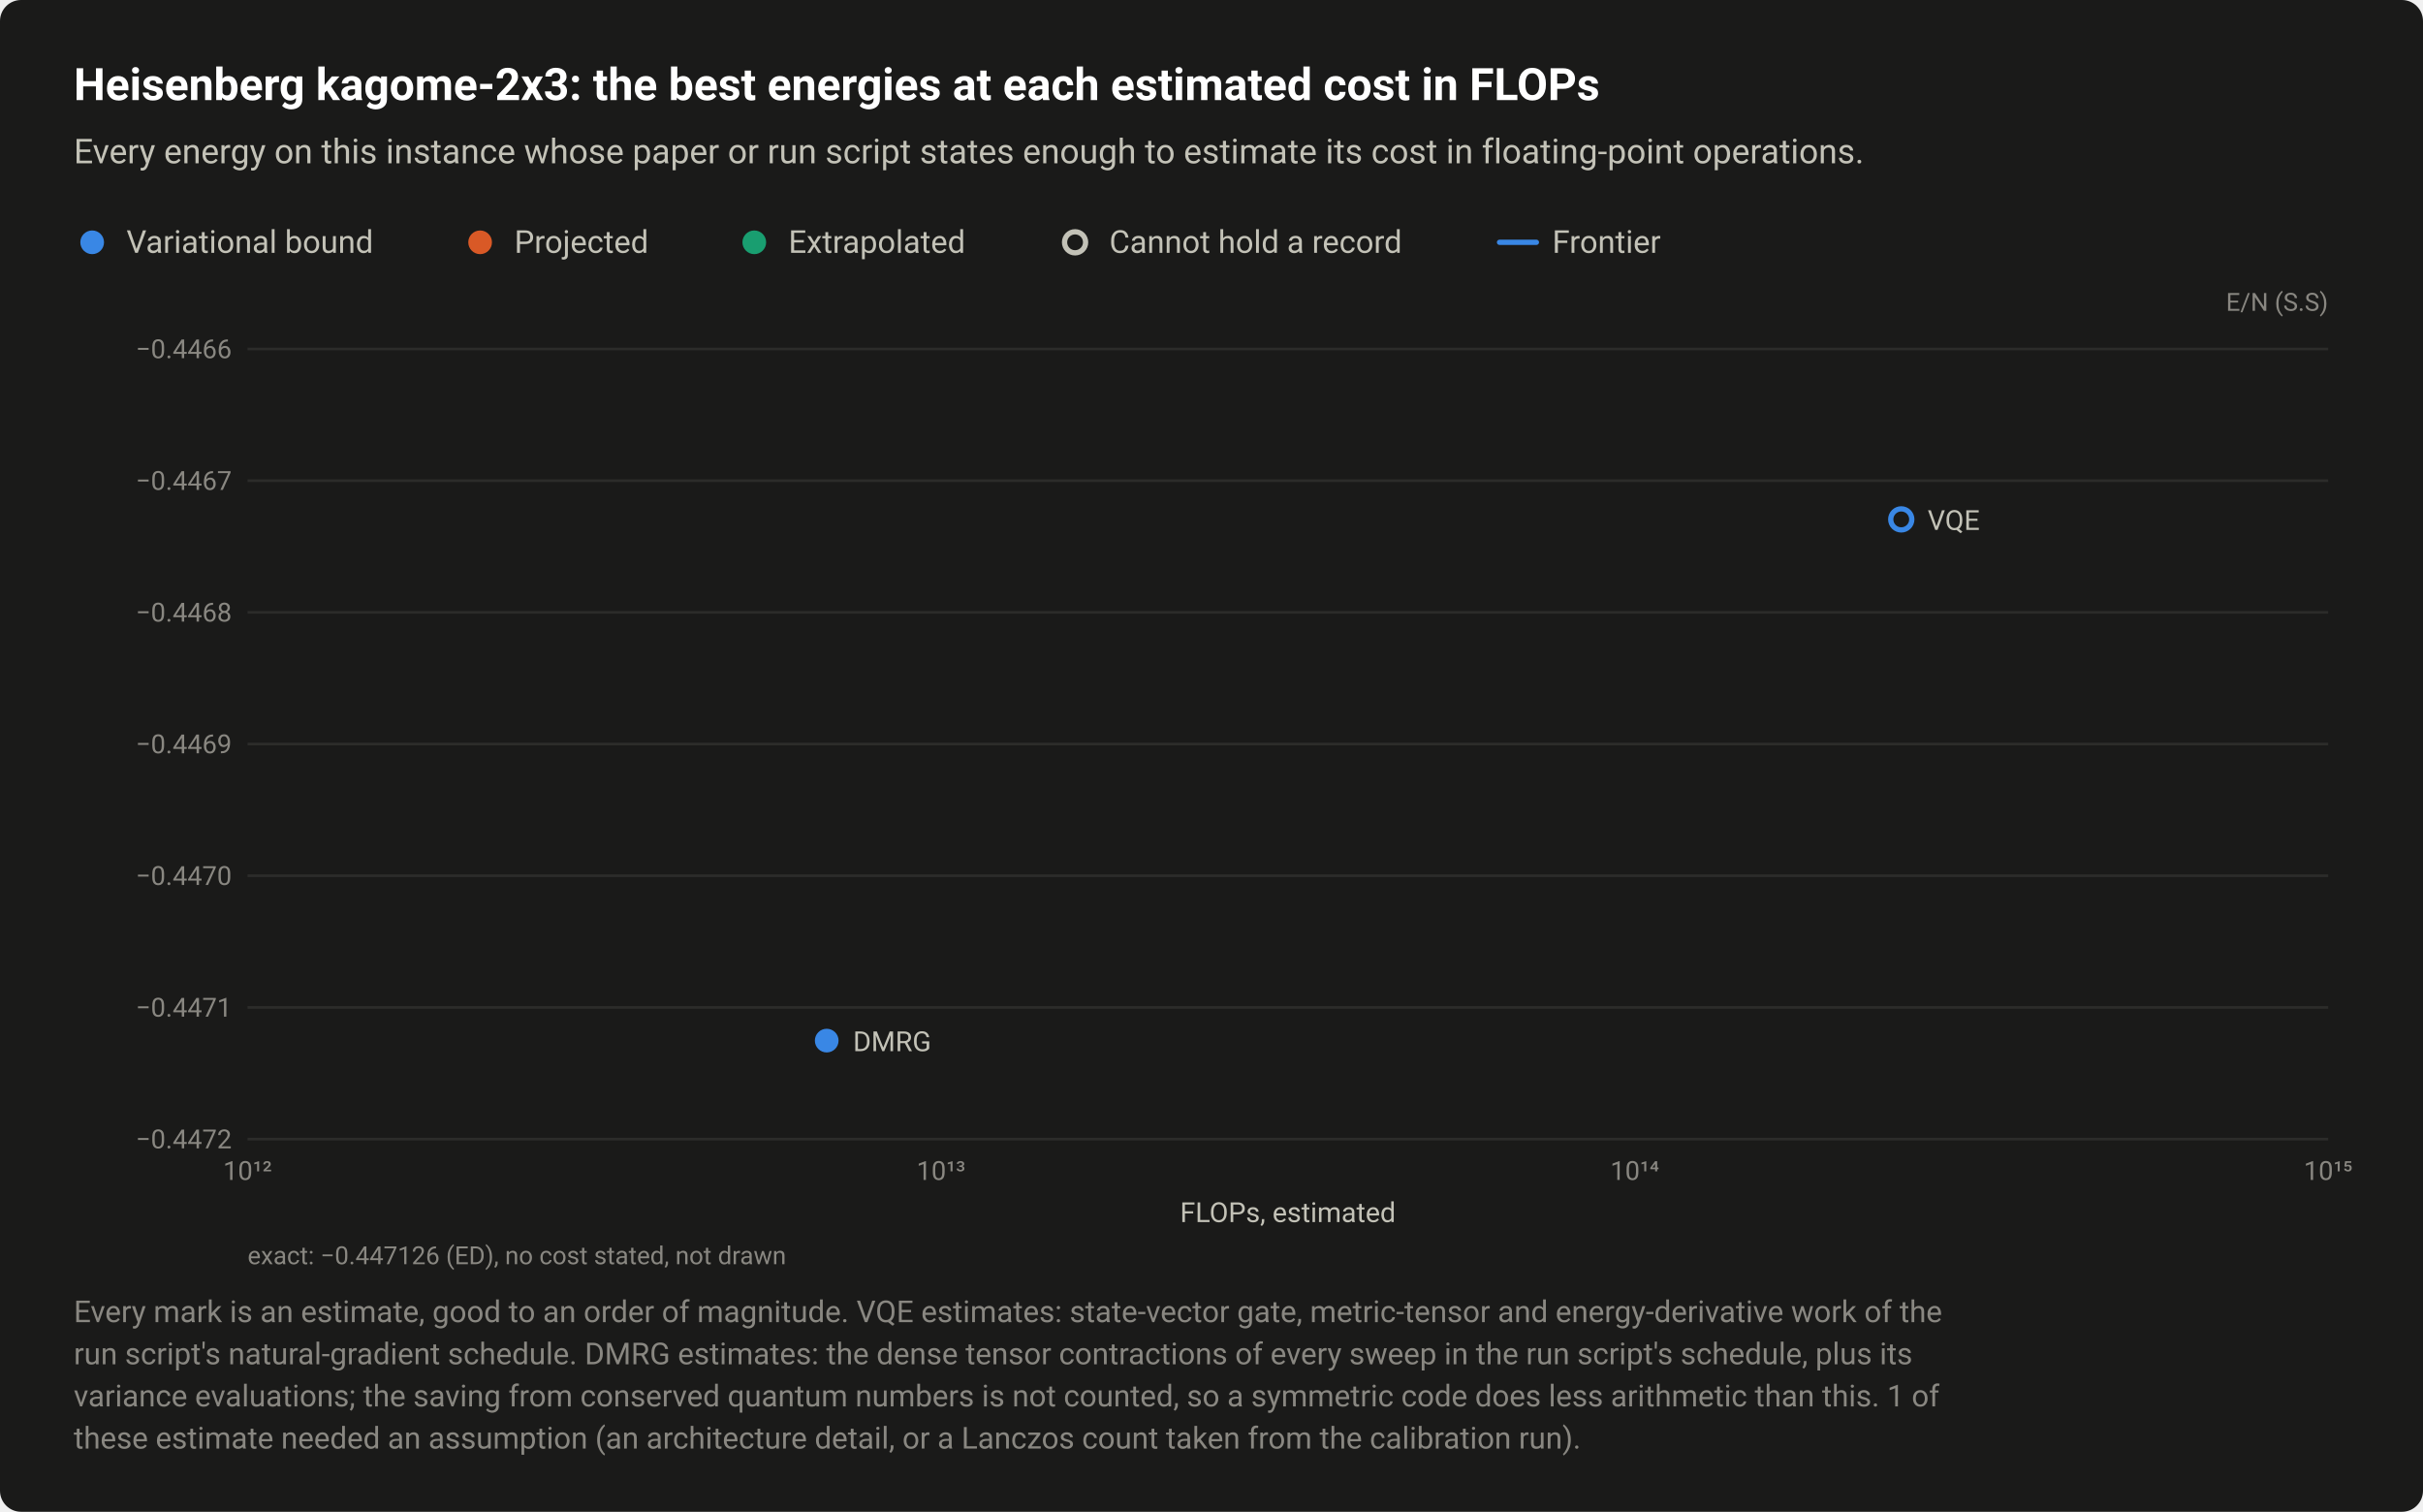
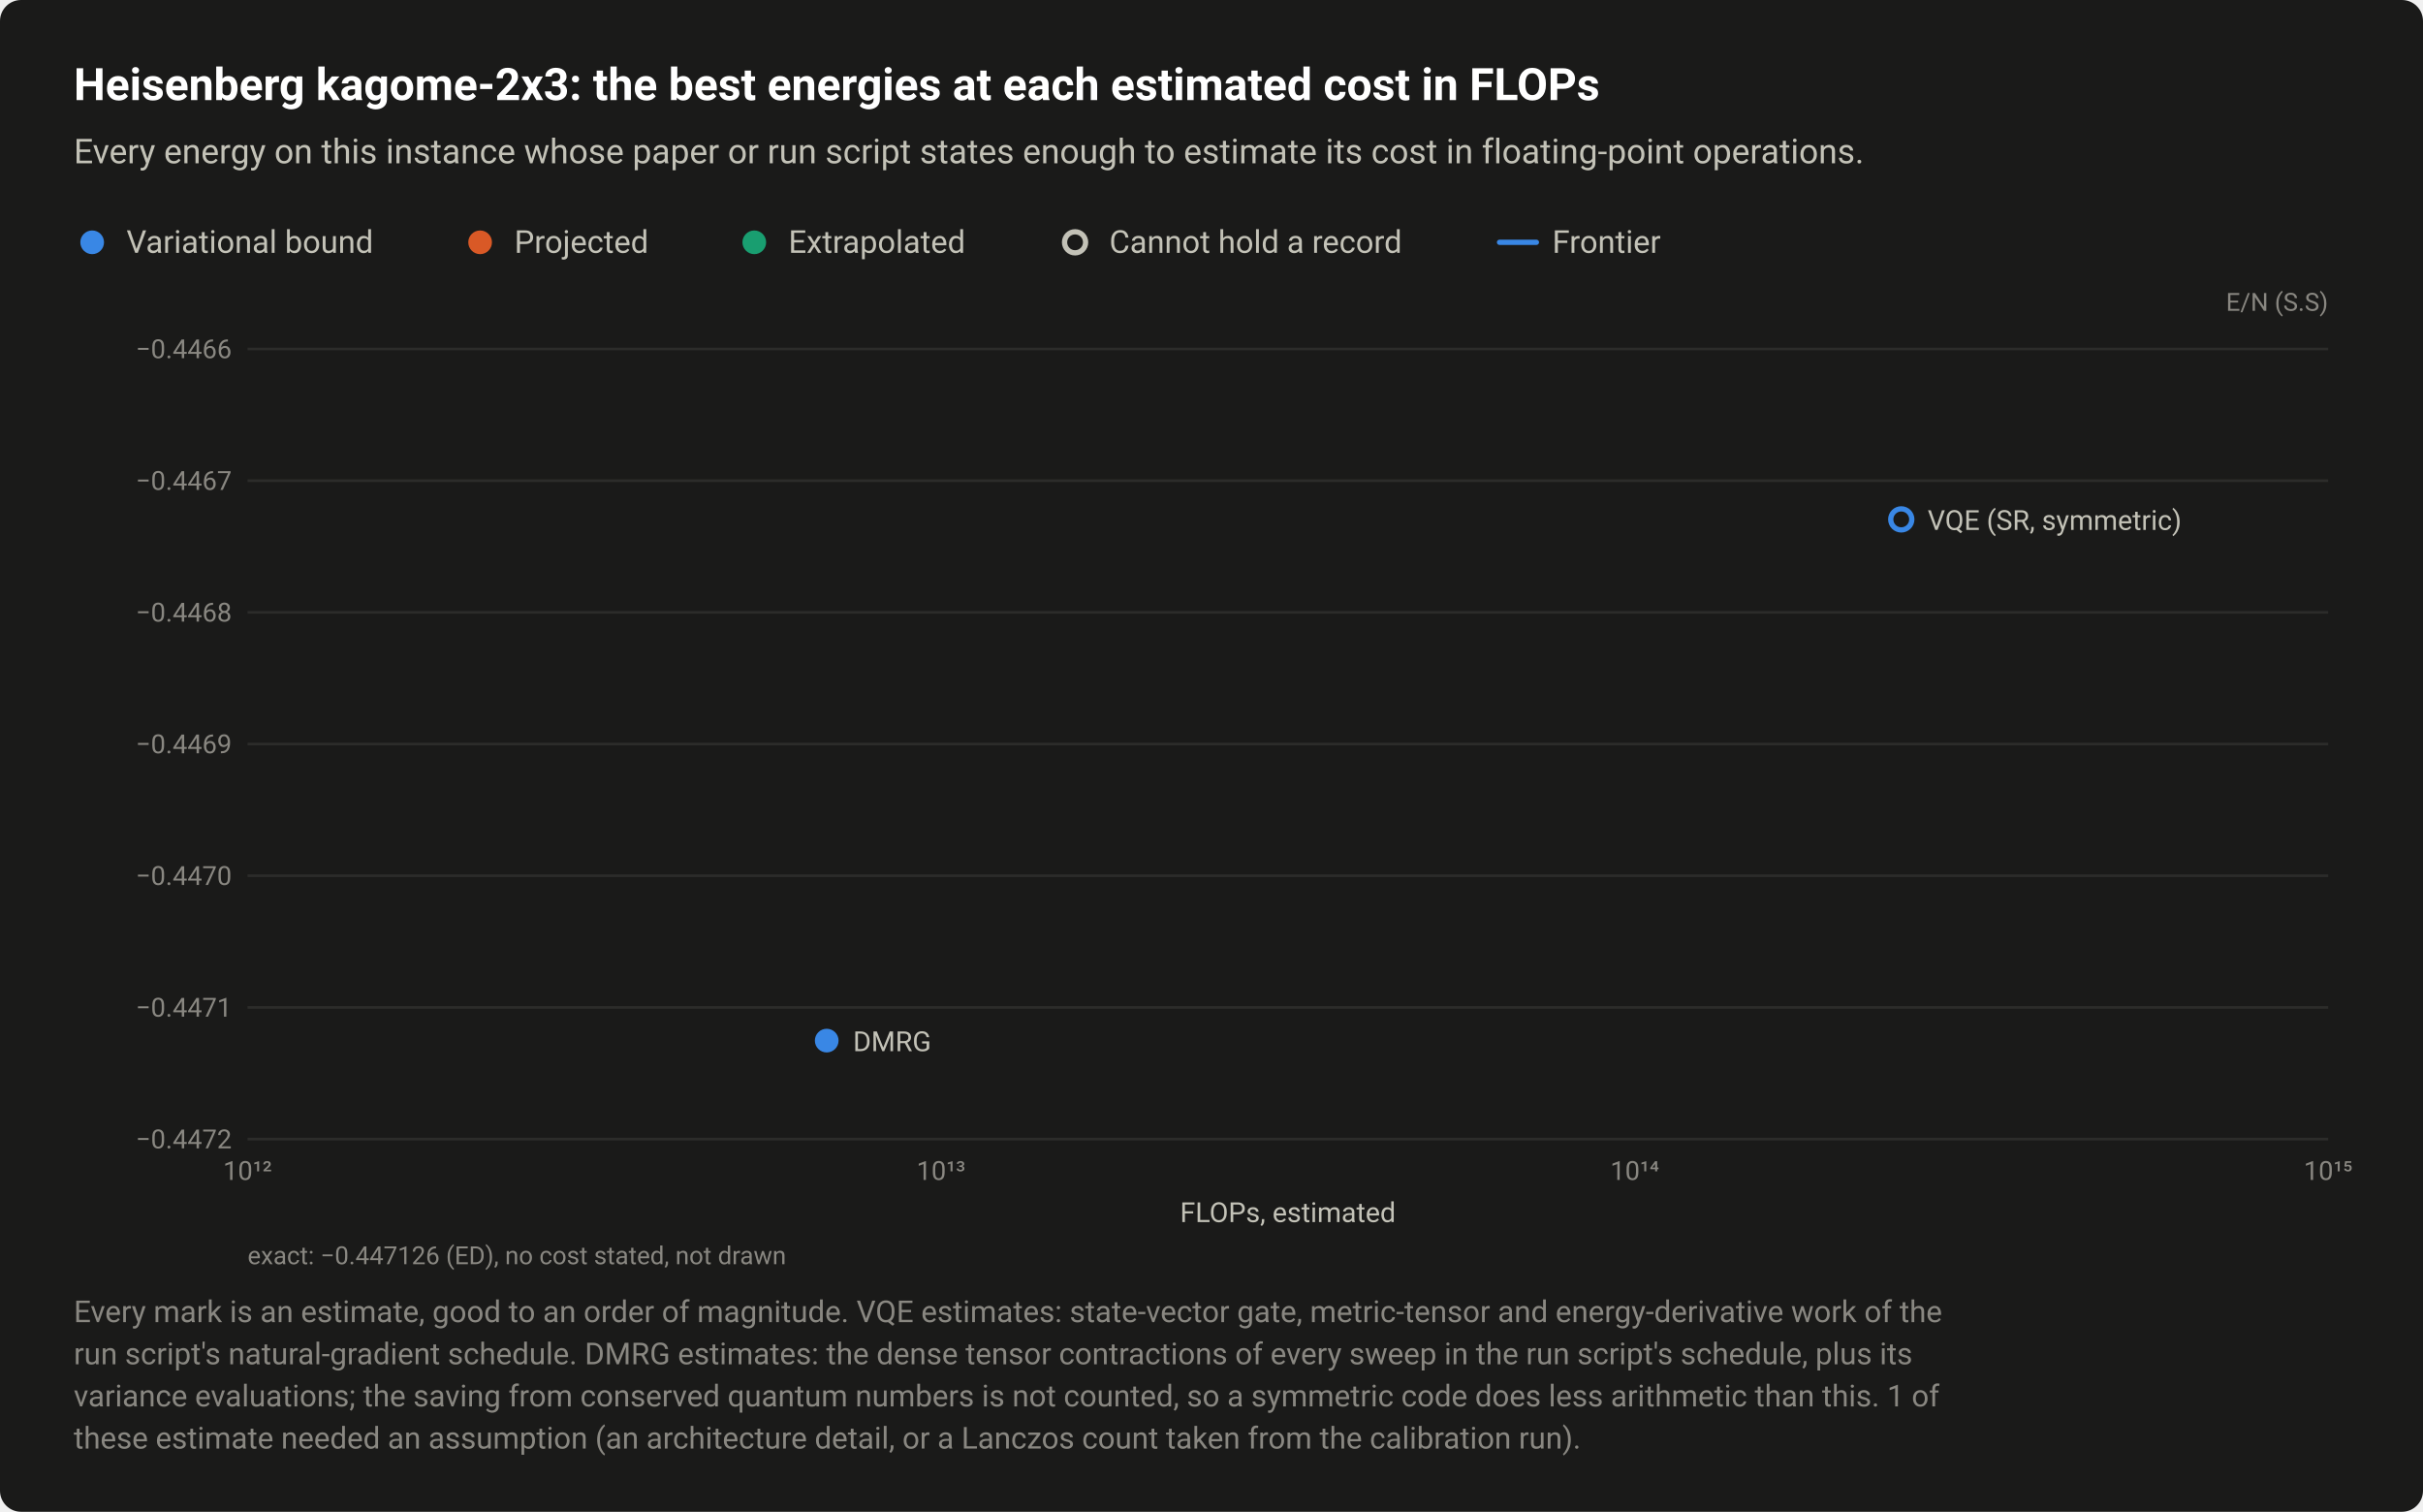
<svg xmlns="http://www.w3.org/2000/svg" width="920" height="574" viewBox="0 0 920 574" role="img" aria-labelledby="title desc">
  <style>text{font-family:system-ui,-apple-system,"Segoe UI",Roboto,"Helvetica Neue",Arial,sans-serif}</style>
  <rect width="920" height="574" rx="8" fill="#1a1a19" />
  <text x="28" y="38" font-size="17" fill="#ffffff" font-weight="600">Heisenberg kagome-2x3: the best energies at each estimated cost in FLOPs</text>
  <text x="28" y="62" font-size="13" fill="#c3c2b7">Every energy on this instance whose paper or run script states enough to estimate its cost in floating-point operations.</text>
  <circle cx="35" cy="92" r="6.5" fill="#1a1a19" />
  <circle cx="35" cy="92" r="4.5" fill="#3987e5" />
  <text x="48" y="96" font-size="12" fill="#c3c2b7">Variational bound</text>
  <circle cx="182.3" cy="92" r="6.5" fill="#1a1a19" />
  <circle cx="182.3" cy="92" r="4.5" fill="#d95926" />
  <text x="195.3" y="96" font-size="12" fill="#c3c2b7">Projected</text>
  <circle cx="286.4" cy="92" r="6.5" fill="#1a1a19" />
  <circle cx="286.4" cy="92" r="4.5" fill="#199e70" />
  <text x="299.4" y="96" font-size="12" fill="#c3c2b7">Extrapolated</text>
  <circle cx="408.2" cy="92" r="6.5" fill="#1a1a19" />
  <circle cx="408.2" cy="92" r="4" fill="#1a1a19" stroke="#c3c2b7" stroke-width="2" />
  <text x="421.2" y="96" font-size="12" fill="#c3c2b7">Cannot hold a record</text>
  <path d="M569.36 92H583.36" stroke="#3987e5" stroke-width="2" stroke-linecap="round" />
  <text x="589.4" y="96" font-size="12" fill="#c3c2b7">Frontier</text>
  <text x="884" y="118" font-size="9.5" fill="#898781" text-anchor="end">E/N (S.S)</text>
  <path d="M94 432.5H884" stroke="#2c2c2a" stroke-width="1" />
  <text x="88" y="436" font-size="10" fill="#898781" text-anchor="end" style="font-variant-numeric:tabular-nums">−0.4472</text>
  <path d="M94 382.5H884" stroke="#2c2c2a" stroke-width="1" />
  <text x="88" y="386" font-size="10" fill="#898781" text-anchor="end" style="font-variant-numeric:tabular-nums">−0.4471</text>
  <path d="M94 332.5H884" stroke="#2c2c2a" stroke-width="1" />
  <text x="88" y="336" font-size="10" fill="#898781" text-anchor="end" style="font-variant-numeric:tabular-nums">−0.4470</text>
  <path d="M94 282.5H884" stroke="#2c2c2a" stroke-width="1" />
  <text x="88" y="286" font-size="10" fill="#898781" text-anchor="end" style="font-variant-numeric:tabular-nums">−0.4469</text>
  <path d="M94 232.5H884" stroke="#2c2c2a" stroke-width="1" />
  <text x="88" y="236" font-size="10" fill="#898781" text-anchor="end" style="font-variant-numeric:tabular-nums">−0.4468</text>
  <path d="M94 182.5H884" stroke="#2c2c2a" stroke-width="1" />
  <text x="88" y="186" font-size="10" fill="#898781" text-anchor="end" style="font-variant-numeric:tabular-nums">−0.4467</text>
  <path d="M94 132.5H884" stroke="#2c2c2a" stroke-width="1" />
  <text x="88" y="136" font-size="10" fill="#898781" text-anchor="end" style="font-variant-numeric:tabular-nums">−0.4466</text>
  <text x="94" y="448" font-size="10" fill="#898781" text-anchor="middle" style="font-variant-numeric:tabular-nums">10¹²</text>
  <text x="357.3" y="448" font-size="10" fill="#898781" text-anchor="middle" style="font-variant-numeric:tabular-nums">10¹³</text>
  <text x="620.7" y="448" font-size="10" fill="#898781" text-anchor="middle" style="font-variant-numeric:tabular-nums">10¹⁴</text>
  <text x="884" y="448" font-size="10" fill="#898781" text-anchor="middle" style="font-variant-numeric:tabular-nums">10¹⁵</text>
  <a class="pt" href="/instances/#r-Heisenberg_kagome-2x3_18_P-8a1a941a">
    <circle cx="721.9" cy="197.2" r="6.5" fill="#1a1a19" />
    <circle cx="721.9" cy="197.2" r="4" fill="#1a1a19" stroke="#3987e5" stroke-width="2" />
  </a>
  <a class="pt" href="/instances/#r-Heisenberg_kagome-2x3_18_P-2c00b18a">
    <circle cx="313.9" cy="395.1" r="6.5" fill="#1a1a19" />
    <circle cx="313.9" cy="395.1" r="4.5" fill="#3987e5" />
  </a>
-   <text x="731.9" y="201.2" font-size="10.5" fill="#c3c2b7" text-anchor="start">VQE</text>
+   <text x="731.9" y="201.2" font-size="10.5" fill="#c3c2b7" text-anchor="start">VQE (SR, symmetric)</text>
  <text x="323.9" y="399.1" font-size="10.5" fill="#c3c2b7" text-anchor="start">DMRG</text>
  <text x="489" y="464" font-size="10.5" fill="#c3c2b7" text-anchor="middle">FLOPs, estimated</text>
  <text x="94" y="480" font-size="9.5" fill="#898781">exact: −0.447126 (ED), no cost stated, not drawn</text>
  <text x="28" y="502" font-size="11.5" fill="#898781">Every mark is an estimate, good to an order of magnitude. VQE estimates: state-vector gate, metric-tensor and energy-derivative work of the</text>
  <text x="28" y="518" font-size="11.5" fill="#898781">run script's natural-gradient schedule. DMRG estimates: the dense tensor contractions of every sweep in the run script's schedule, plus its</text>
  <text x="28" y="534" font-size="11.5" fill="#898781">variance evaluations; the saving from conserved quantum numbers is not counted, so a symmetric code does less arithmetic than this. 1 of</text>
  <text x="28" y="550" font-size="11.5" fill="#898781">these estimate needed an assumption (an architecture detail, or a Lanczos count taken from the calibration run).</text>
</svg>
